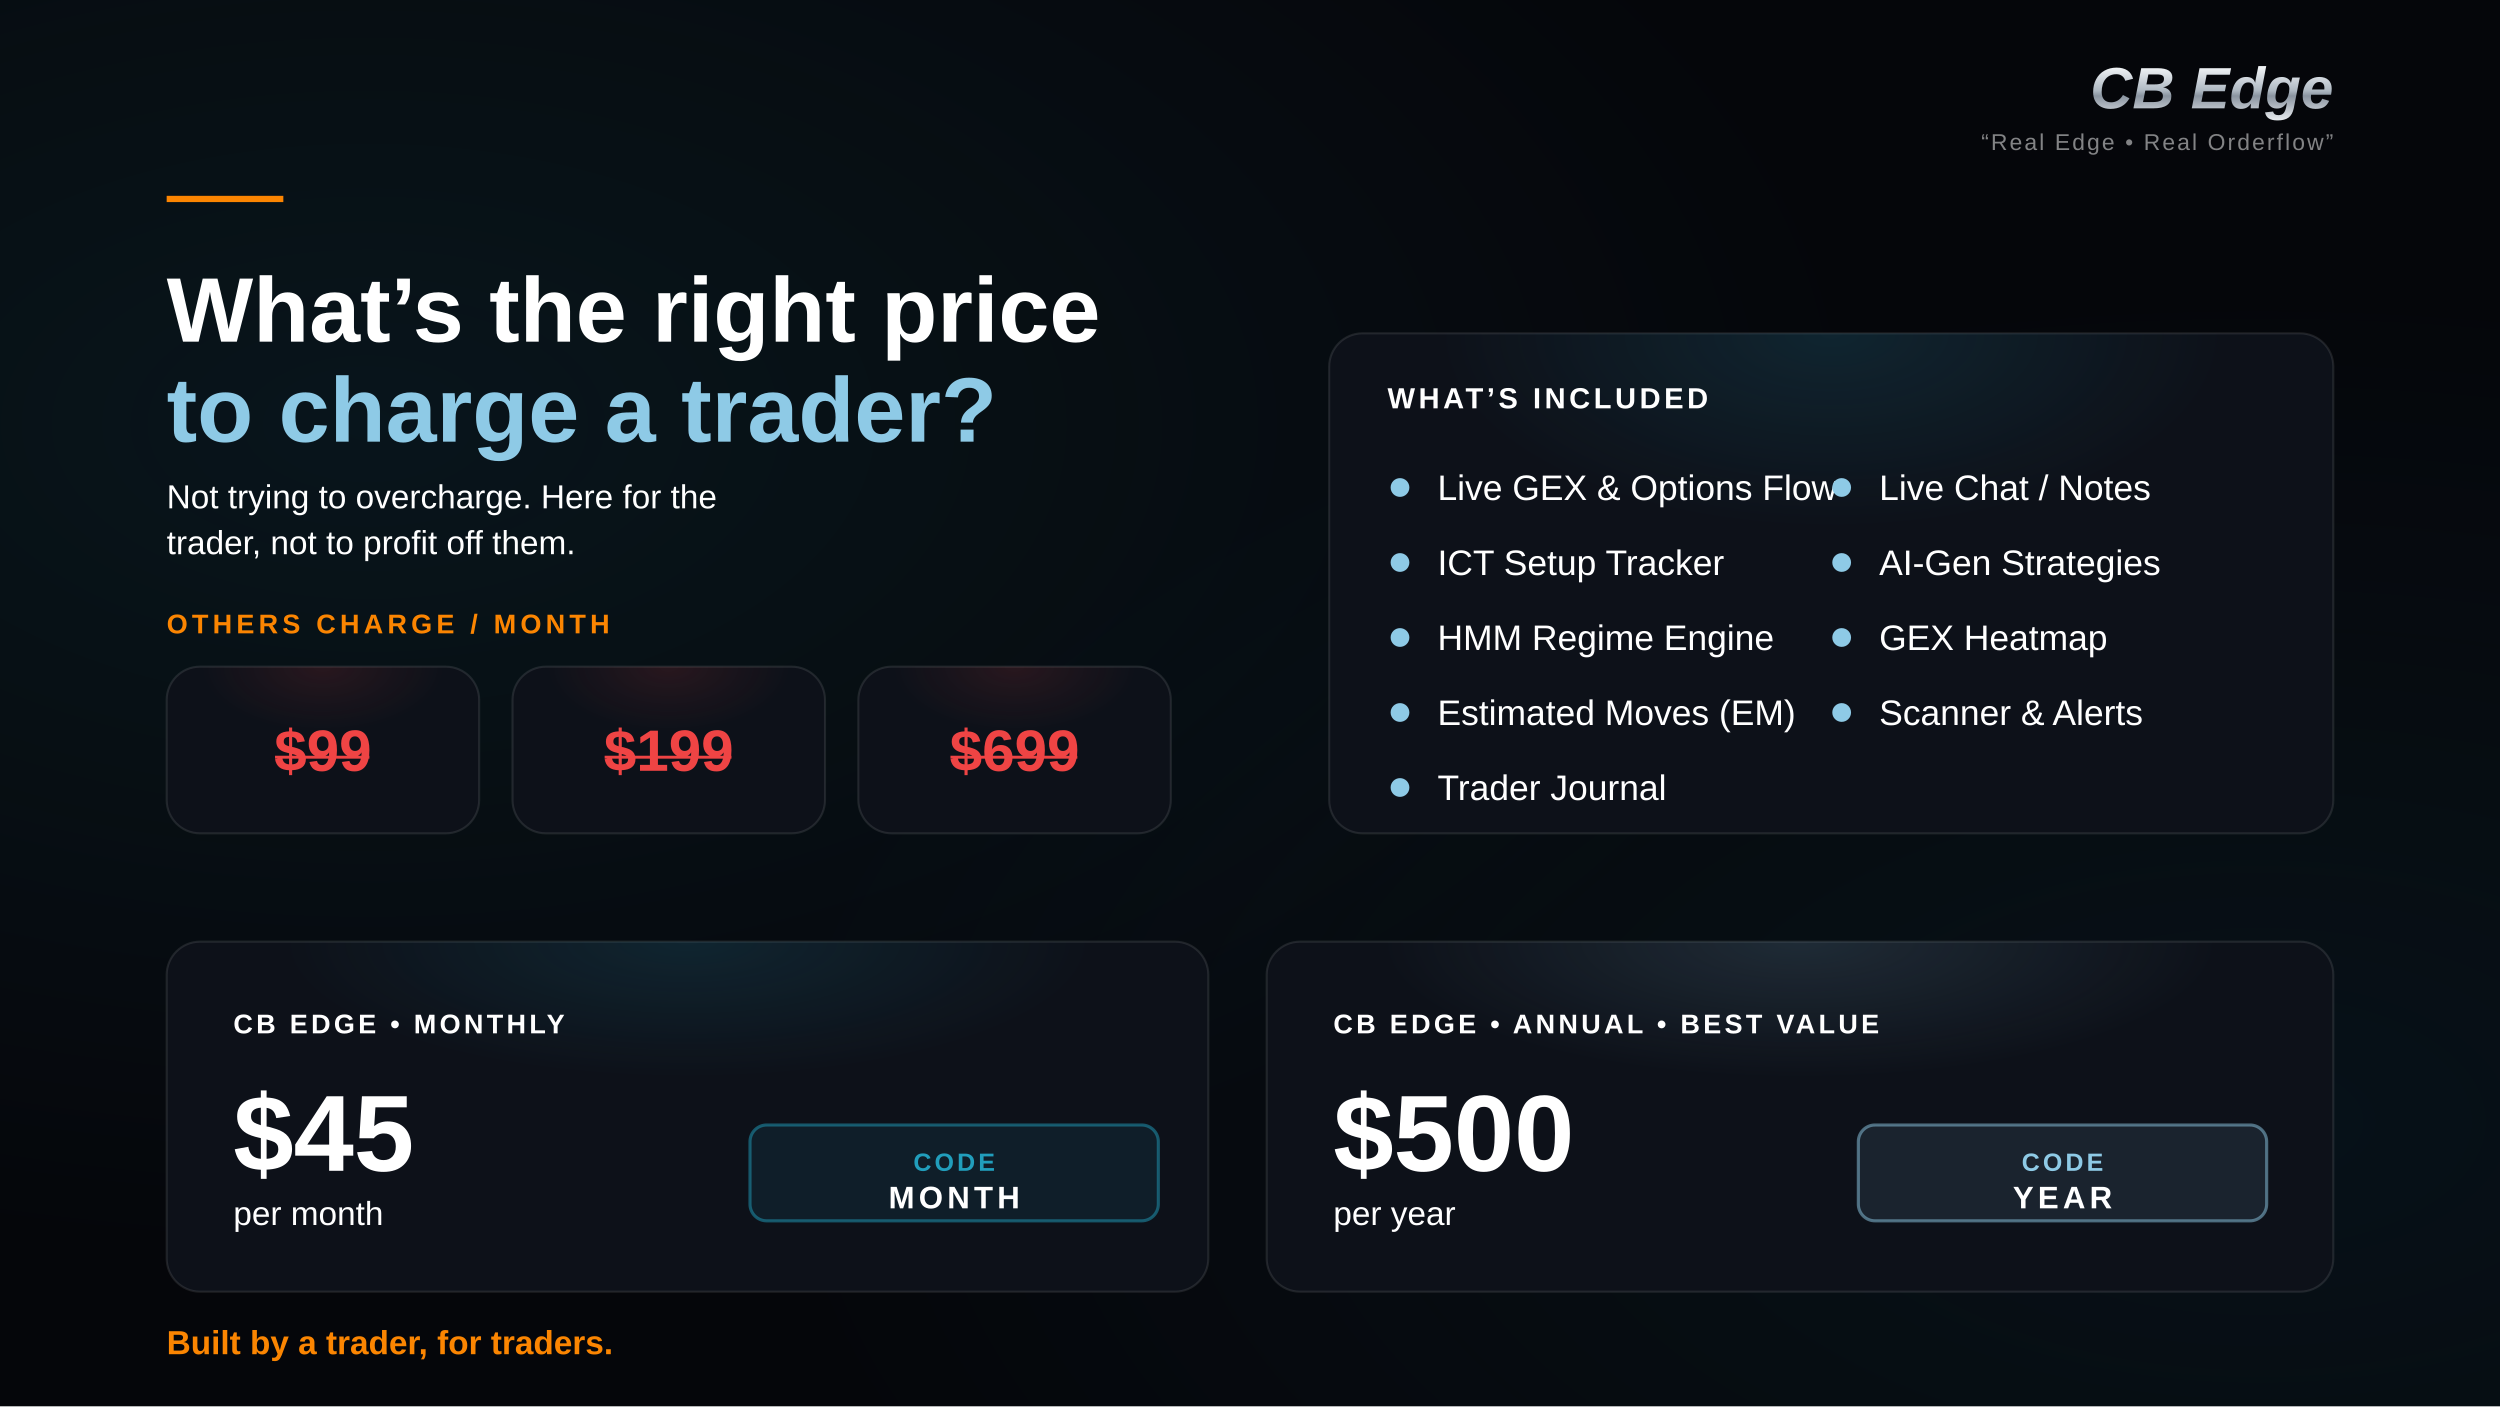
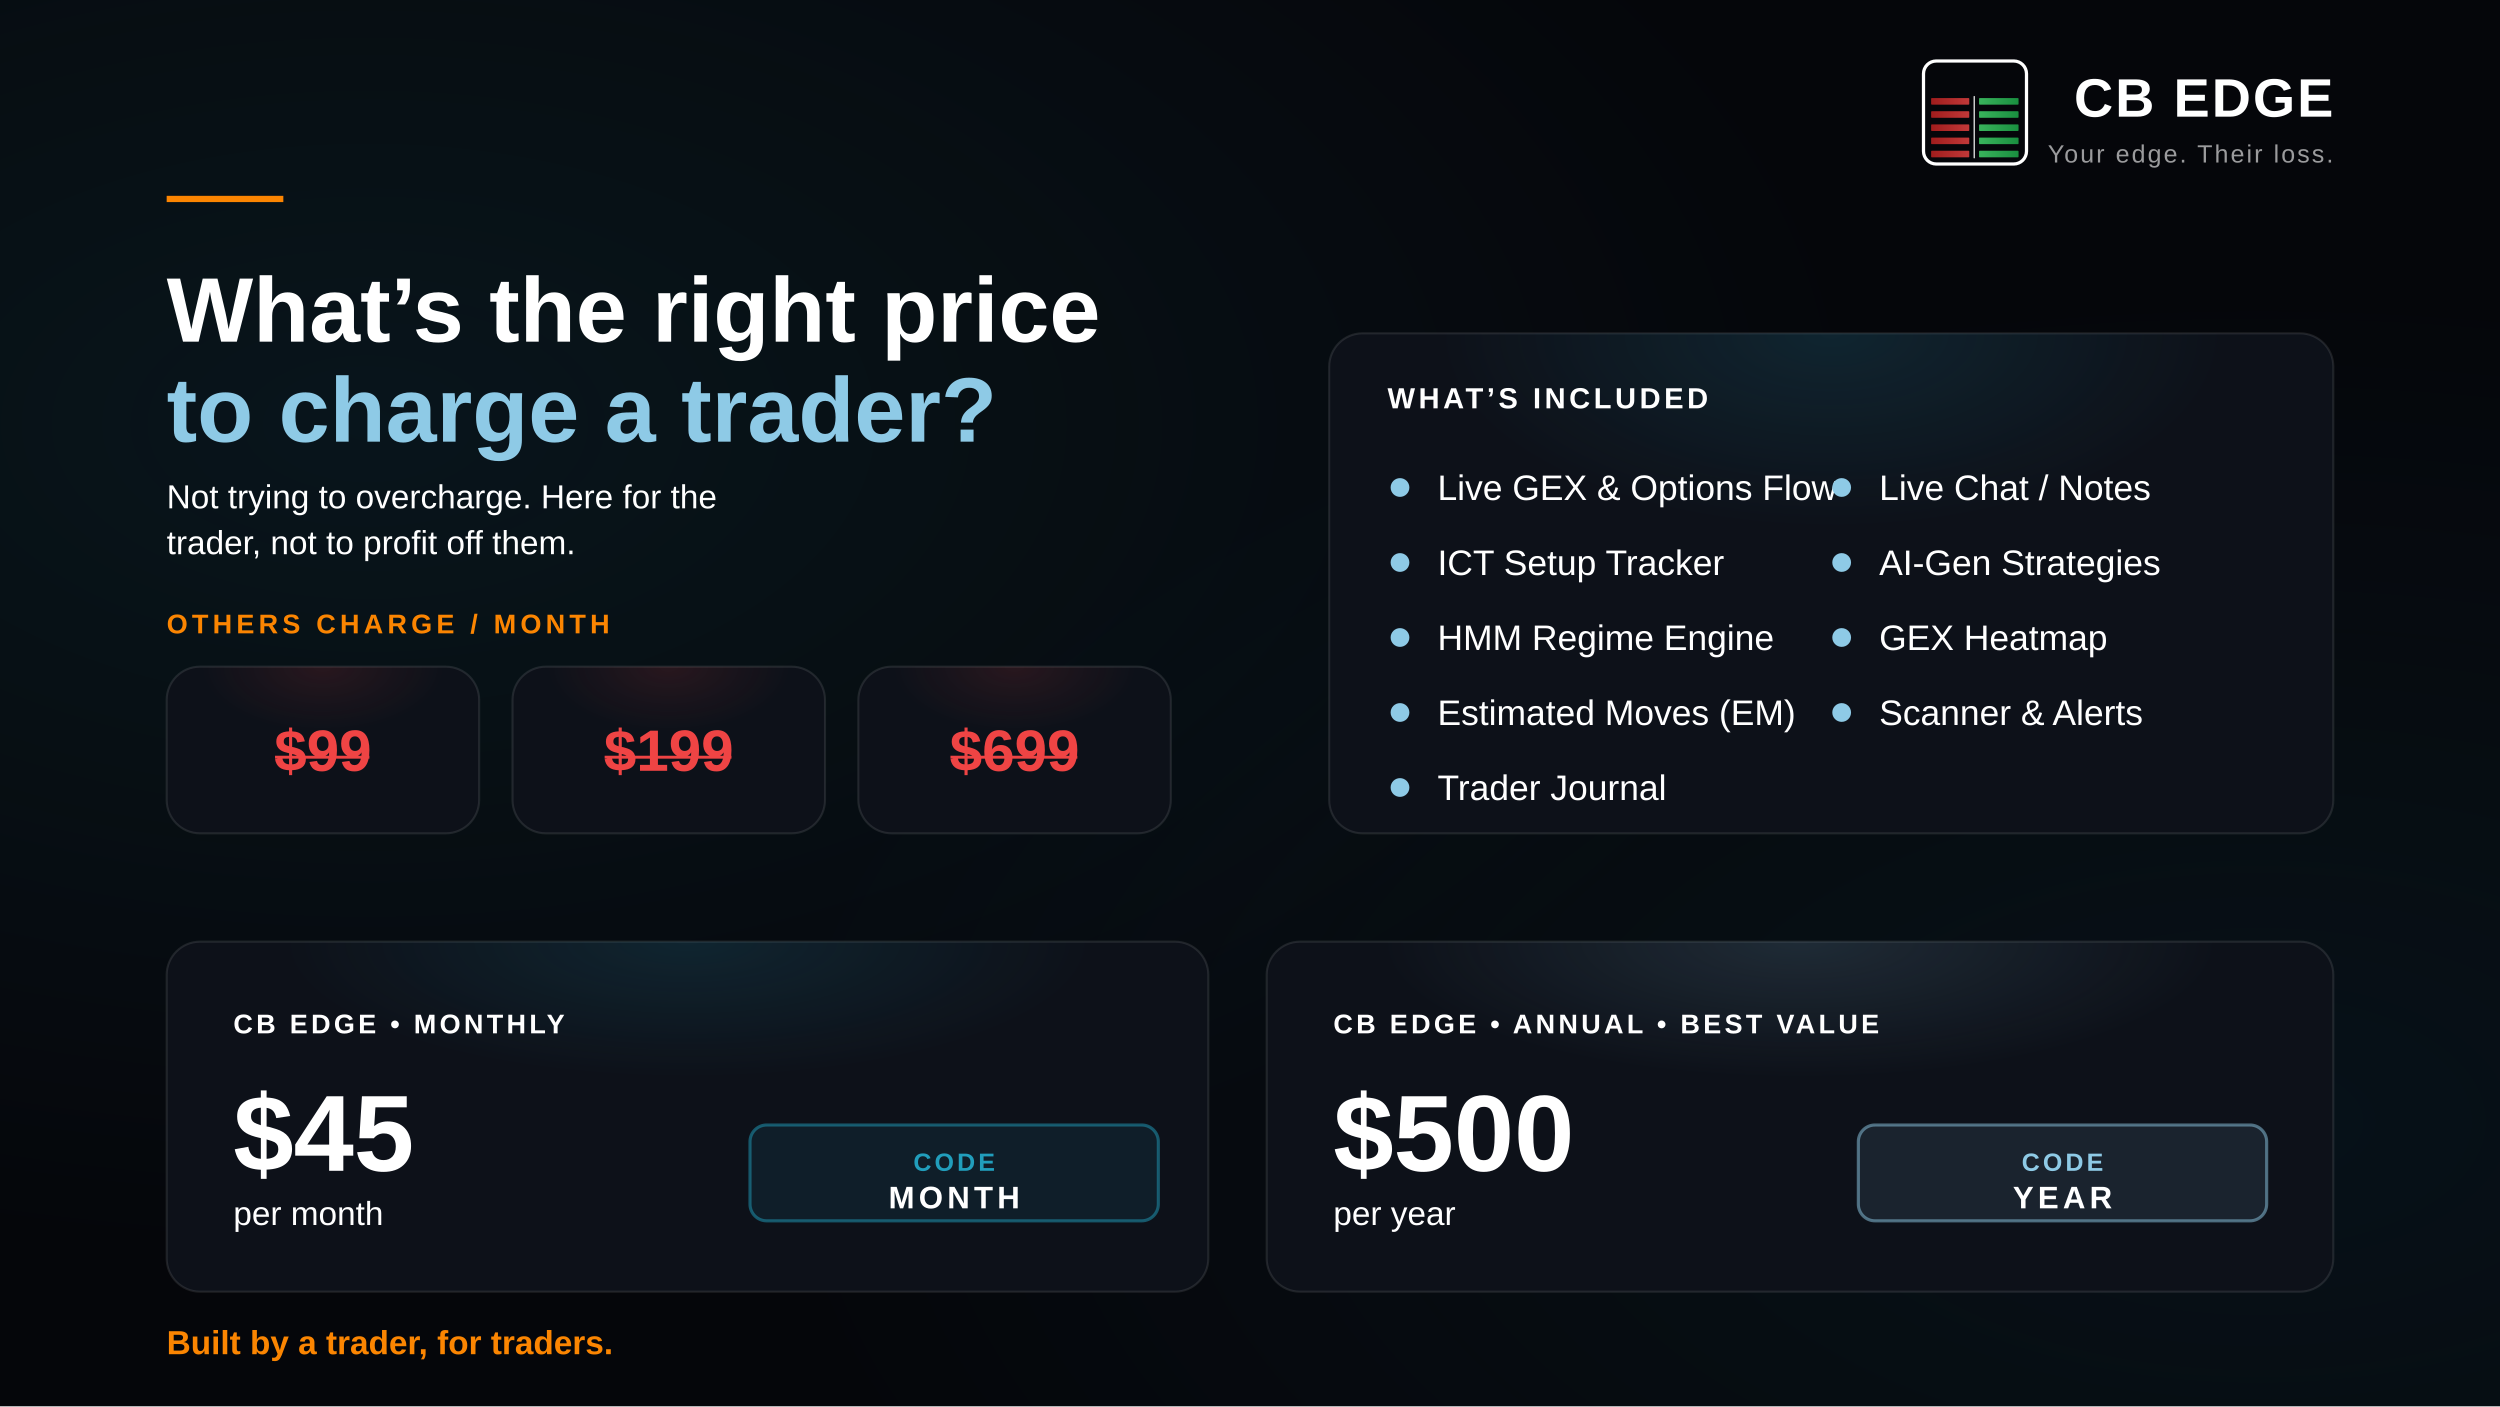
<svg xmlns="http://www.w3.org/2000/svg" viewBox="0 0 1200 675" role="img">
  <defs>
+     <linearGradient id="cbRed" gradientUnits="userSpaceOnUse" x1="0" y1="0" x2="512" y2="0">
+       <stop offset="0" stop-color="#8f0f0f" />
+       <stop offset="1" stop-color="#ff6b6b" />
+     </linearGradient>
+     <linearGradient id="cbGreen" gradientUnits="userSpaceOnUse" x1="0" y1="0" x2="512" y2="0">
+       <stop offset="0" stop-color="#6ff08d" />
+       <stop offset="1" stop-color="#0a7d31" />
+     </linearGradient>
    <radialGradient id="bgglow1" cx="15%" cy="30%" r="60%">
      <stop offset="0%" stop-color="#219EBC" stop-opacity="0.10" />
      <stop offset="100%" stop-color="#219EBC" stop-opacity="0" />
    </radialGradient>
    <radialGradient id="bgglow2" cx="90%" cy="80%" r="60%">
      <stop offset="0%" stop-color="#126783" stop-opacity="0.12" />
      <stop offset="100%" stop-color="#126783" stop-opacity="0" />
    </radialGradient>
-     <linearGradient id="chrome" x1="0" y1="0" x2="0" y2="1">
-       <stop offset="0%" stop-color="#f4f6f8" />
-       <stop offset="45%" stop-color="#aeb8c2" />
-       <stop offset="55%" stop-color="#8a94a0" />
-       <stop offset="100%" stop-color="#e7eaee" />
-     </linearGradient>
    <radialGradient id="glossRed" cx="50%" cy="0%" r="65%">
      <stop offset="0%" stop-color="#EF4444" stop-opacity="0.12" />
      <stop offset="60%" stop-color="#EF4444" stop-opacity="0" />
    </radialGradient>
    <radialGradient id="glossCyan" cx="50%" cy="0%" r="65%">
      <stop offset="0%" stop-color="#219EBC" stop-opacity="0.14" />
      <stop offset="60%" stop-color="#219EBC" stop-opacity="0" />
    </radialGradient>
    <radialGradient id="glossSky" cx="50%" cy="0%" r="65%">
      <stop offset="0%" stop-color="#8ECAE6" stop-opacity="0.14" />
      <stop offset="60%" stop-color="#8ECAE6" stop-opacity="0" />
    </radialGradient>
  </defs>
  <rect width="1200" height="675" fill="#05060A" />
  <rect width="1200" height="675" fill="url(#bgglow1)" />
  <rect width="1200" height="675" fill="url(#bgglow2)" />
-   <text x="1120" y="52" text-anchor="end" font-family="Arial, Helvetica, sans-serif" font-size="28" font-style="italic" font-weight="800" fill="url(#chrome)">CB Edge</text>
-   <text x="1120" y="72" text-anchor="end" font-family="Arial, Helvetica, sans-serif" font-size="11" letter-spacing="1" fill="#FFFFFF" opacity="0.5">“Real Edge • Real Orderflow”</text>
+   <g transform="translate(918 24) scale(0.117188)">
+     <rect x="45.06" y="45.06" width="421.89" height="421.89" rx="52.22" fill="none" stroke="#fff" stroke-width="13.31" />
+     <rect x="76.26" y="196.81" width="156.24" height="26.98" rx="2.7" fill="url(#cbRed)" />
+     <rect x="272.54" y="196.81" width="161.89" height="26.98" rx="2.7" fill="url(#cbGreen)" />
+     <rect x="76.26" y="250.78" width="156.24" height="26.98" rx="2.7" fill="url(#cbRed)" />
+     <rect x="272.54" y="250.78" width="161.89" height="26.98" rx="2.7" fill="url(#cbGreen)" />
+     <rect x="76.26" y="304.74" width="156.24" height="26.98" rx="2.7" fill="url(#cbRed)" />
+     <rect x="272.54" y="304.74" width="161.89" height="26.98" rx="2.7" fill="url(#cbGreen)" />
+     <rect x="76.26" y="358.71" width="156.24" height="26.98" rx="2.7" fill="url(#cbRed)" />
+     <rect x="272.54" y="358.71" width="161.89" height="26.98" rx="2.7" fill="url(#cbGreen)" />
+     <rect x="76.26" y="412.67" width="156.24" height="26.98" rx="2.7" fill="url(#cbRed)" />
+     <rect x="272.54" y="412.67" width="161.89" height="26.98" rx="2.7" fill="url(#cbGreen)" />
+     <rect x="250.34" y="188.11" width="4.79" height="255.9" rx="2.39" fill="#fff" />
+   </g>
+   <text x="1120" y="56" text-anchor="end" font-family="Arial, Helvetica, sans-serif" font-size="26" letter-spacing="1" font-weight="800" fill="#FFFFFF">CB EDGE</text>
+   <text x="1120" y="78" text-anchor="end" font-family="Arial, Helvetica, sans-serif" font-size="12" letter-spacing="1" fill="#FFFFFF" opacity="0.6">Your edge. Their loss.</text>
  <rect x="80" y="94" width="56" height="3" fill="#FB8501" />
  <text x="80" y="164" font-family="Arial, Helvetica, sans-serif" font-size="44" fill="#FFFFFF" font-weight="800">What’s the right price</text>
  <text x="80" y="212" font-family="Arial, Helvetica, sans-serif" font-size="44" fill="#8ECAE6" font-weight="800">to charge a trader?</text>
  <text x="80" y="244" font-family="Arial, Helvetica, sans-serif" font-size="16" fill="#FFFFFF" font-weight="400">Not trying to overcharge. Here for the</text>
  <text x="80" y="266" font-family="Arial, Helvetica, sans-serif" font-size="16" fill="#FFFFFF" font-weight="400">trader, not to profit off them.</text>
  <text x="80" y="304" font-family="Arial, Helvetica, sans-serif" font-size="13" letter-spacing="2" fill="#FB8501" font-weight="700">OTHERS CHARGE / MONTH</text>
  <g>
    <rect x="80" y="320" width="150" height="80" rx="16" fill="#0D1119" stroke="rgba(255,255,255,0.10)" />
    <rect x="80" y="320" width="150" height="80" rx="16" fill="url(#glossRed)" />
    <text x="155" y="370" text-anchor="middle" font-family="Arial, Helvetica, sans-serif" font-size="28" fill="#EF4444" font-weight="700" text-decoration="line-through">$99</text>
  </g>
  <g>
    <rect x="246" y="320" width="150" height="80" rx="16" fill="#0D1119" stroke="rgba(255,255,255,0.10)" />
    <rect x="246" y="320" width="150" height="80" rx="16" fill="url(#glossRed)" />
    <text x="321" y="370" text-anchor="middle" font-family="Arial, Helvetica, sans-serif" font-size="28" fill="#EF4444" font-weight="700" text-decoration="line-through">$199</text>
  </g>
  <g>
    <rect x="412" y="320" width="150" height="80" rx="16" fill="#0D1119" stroke="rgba(255,255,255,0.10)" />
    <rect x="412" y="320" width="150" height="80" rx="16" fill="url(#glossRed)" />
    <text x="487" y="370" text-anchor="middle" font-family="Arial, Helvetica, sans-serif" font-size="28" fill="#EF4444" font-weight="700" text-decoration="line-through">$699</text>
  </g>
  <g>
    <rect x="638" y="160" width="482" height="240" rx="16" fill="#0D1119" stroke="rgba(255,255,255,0.10)" />
    <rect x="638" y="160" width="482" height="240" rx="16" fill="url(#glossCyan)" />
    <text x="666" y="196" font-family="Arial, Helvetica, sans-serif" font-size="14" letter-spacing="0.12em" fill="#FFFFFF" font-weight="800">WHAT’S INCLUDED</text>
    <g font-family="Arial, Helvetica, sans-serif" font-size="17" fill="#FFFFFF" font-weight="500">
      <circle cx="672" cy="234" r="4.5" fill="#8ECAE6" />
      <text x="690" y="240">Live GEX &amp; Options Flow</text>
      <circle cx="672" cy="270" r="4.5" fill="#8ECAE6" />
      <text x="690" y="276">ICT Setup Tracker</text>
      <circle cx="672" cy="306" r="4.5" fill="#8ECAE6" />
      <text x="690" y="312">HMM Regime Engine</text>
      <circle cx="672" cy="342" r="4.5" fill="#8ECAE6" />
      <text x="690" y="348">Estimated Moves (EM)</text>
      <circle cx="672" cy="378" r="4.5" fill="#8ECAE6" />
      <text x="690" y="384">Trader Journal</text>
    </g>
    <g font-family="Arial, Helvetica, sans-serif" font-size="17" fill="#FFFFFF" font-weight="500">
      <circle cx="884" cy="234" r="4.5" fill="#8ECAE6" />
      <text x="902" y="240">Live Chat / Notes</text>
      <circle cx="884" cy="270" r="4.5" fill="#8ECAE6" />
      <text x="902" y="276">AI-Gen Strategies</text>
      <circle cx="884" cy="306" r="4.5" fill="#8ECAE6" />
      <text x="902" y="312">GEX Heatmap</text>
      <circle cx="884" cy="342" r="4.5" fill="#8ECAE6" />
      <text x="902" y="348">Scanner &amp; Alerts</text>
    </g>
  </g>
  <g>
    <rect x="80" y="452" width="500" height="168" rx="16" fill="#0D1119" stroke="rgba(255,255,255,0.10)" />
    <rect x="80" y="452" width="500" height="168" rx="16" fill="url(#glossCyan)" />
    <text x="112" y="496" font-family="Arial, Helvetica, sans-serif" font-size="13" letter-spacing="0.12em" fill="#FFFFFF" font-weight="800">CB EDGE • MONTHLY</text>
    <text x="112" y="562" font-family="Arial, Helvetica, sans-serif" font-size="52" fill="#FFFFFF" font-weight="800">$45</text>
    <text x="112" y="588" font-family="Arial, Helvetica, sans-serif" font-size="16" fill="#FFFFFF" font-weight="400">per month</text>
    <rect x="360" y="540" width="196" height="46" rx="8" fill="rgba(33,158,188,0.10)" stroke="rgba(33,158,188,0.5)" stroke-width="1.5" />
    <text x="458" y="562" text-anchor="middle" font-family="Arial, Helvetica, sans-serif" font-size="12" letter-spacing="1.5" fill="#219EBC" font-weight="700">CODE</text>
    <text x="458" y="580" text-anchor="middle" font-family="Arial, Helvetica, sans-serif" font-size="15" letter-spacing="2" fill="#FFFFFF" font-weight="800">MONTH</text>
  </g>
  <g>
    <rect x="608" y="452" width="512" height="168" rx="16" fill="#0D1119" stroke="rgba(255,255,255,0.10)" />
    <rect x="608" y="452" width="512" height="168" rx="16" fill="url(#glossSky)" />
    <text x="640" y="496" font-family="Arial, Helvetica, sans-serif" font-size="13" letter-spacing="0.12em" fill="#FFFFFF" font-weight="800">CB EDGE • ANNUAL • BEST VALUE</text>
    <text x="640" y="562" font-family="Arial, Helvetica, sans-serif" font-size="52" fill="#FFFFFF" font-weight="800">$500</text>
    <text x="640" y="588" font-family="Arial, Helvetica, sans-serif" font-size="16" fill="#FFFFFF" font-weight="400">per year</text>
    <rect x="892" y="540" width="196" height="46" rx="8" fill="rgba(142,202,230,0.10)" stroke="rgba(142,202,230,0.5)" stroke-width="1.5" />
    <text x="990" y="562" text-anchor="middle" font-family="Arial, Helvetica, sans-serif" font-size="12" letter-spacing="1.5" fill="#8ECAE6" font-weight="700">CODE</text>
    <text x="990" y="580" text-anchor="middle" font-family="Arial, Helvetica, sans-serif" font-size="15" letter-spacing="2" fill="#FFFFFF" font-weight="800">YEAR</text>
  </g>
  <text x="80" y="650" font-family="Arial, Helvetica, sans-serif" font-size="16" fill="#FB8501" font-weight="600">Built by a trader, for traders.</text>
</svg>
